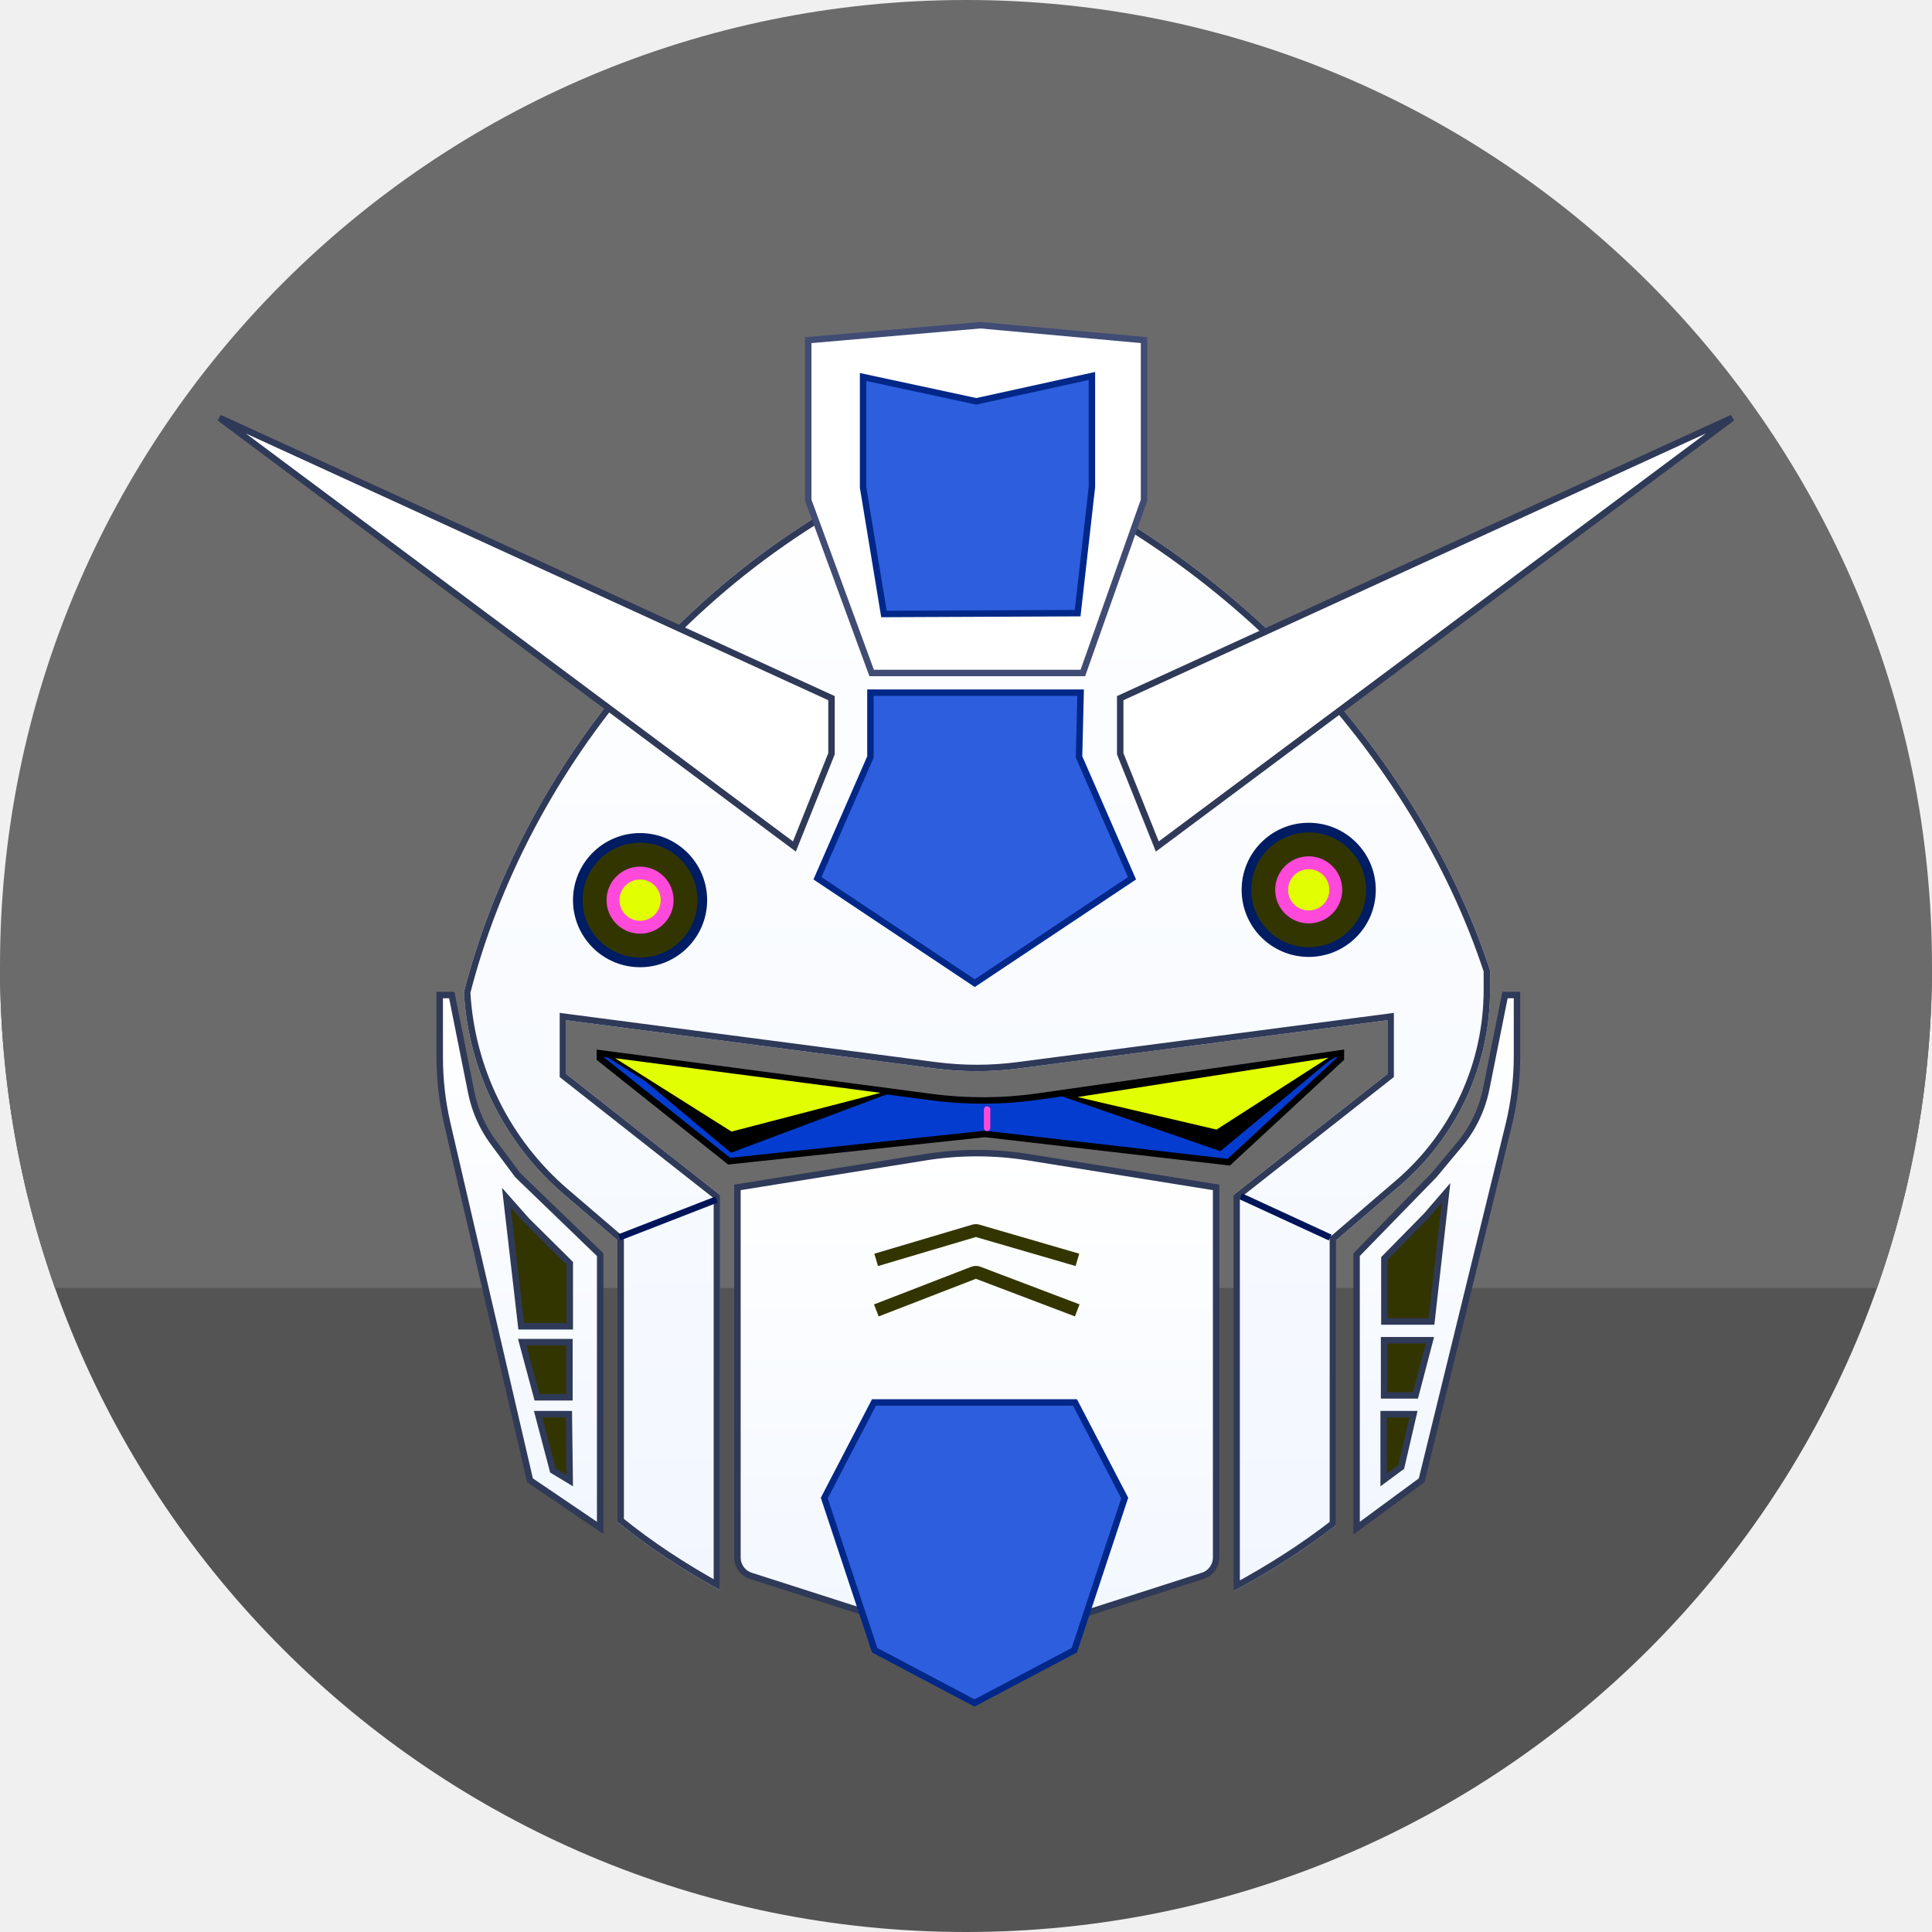
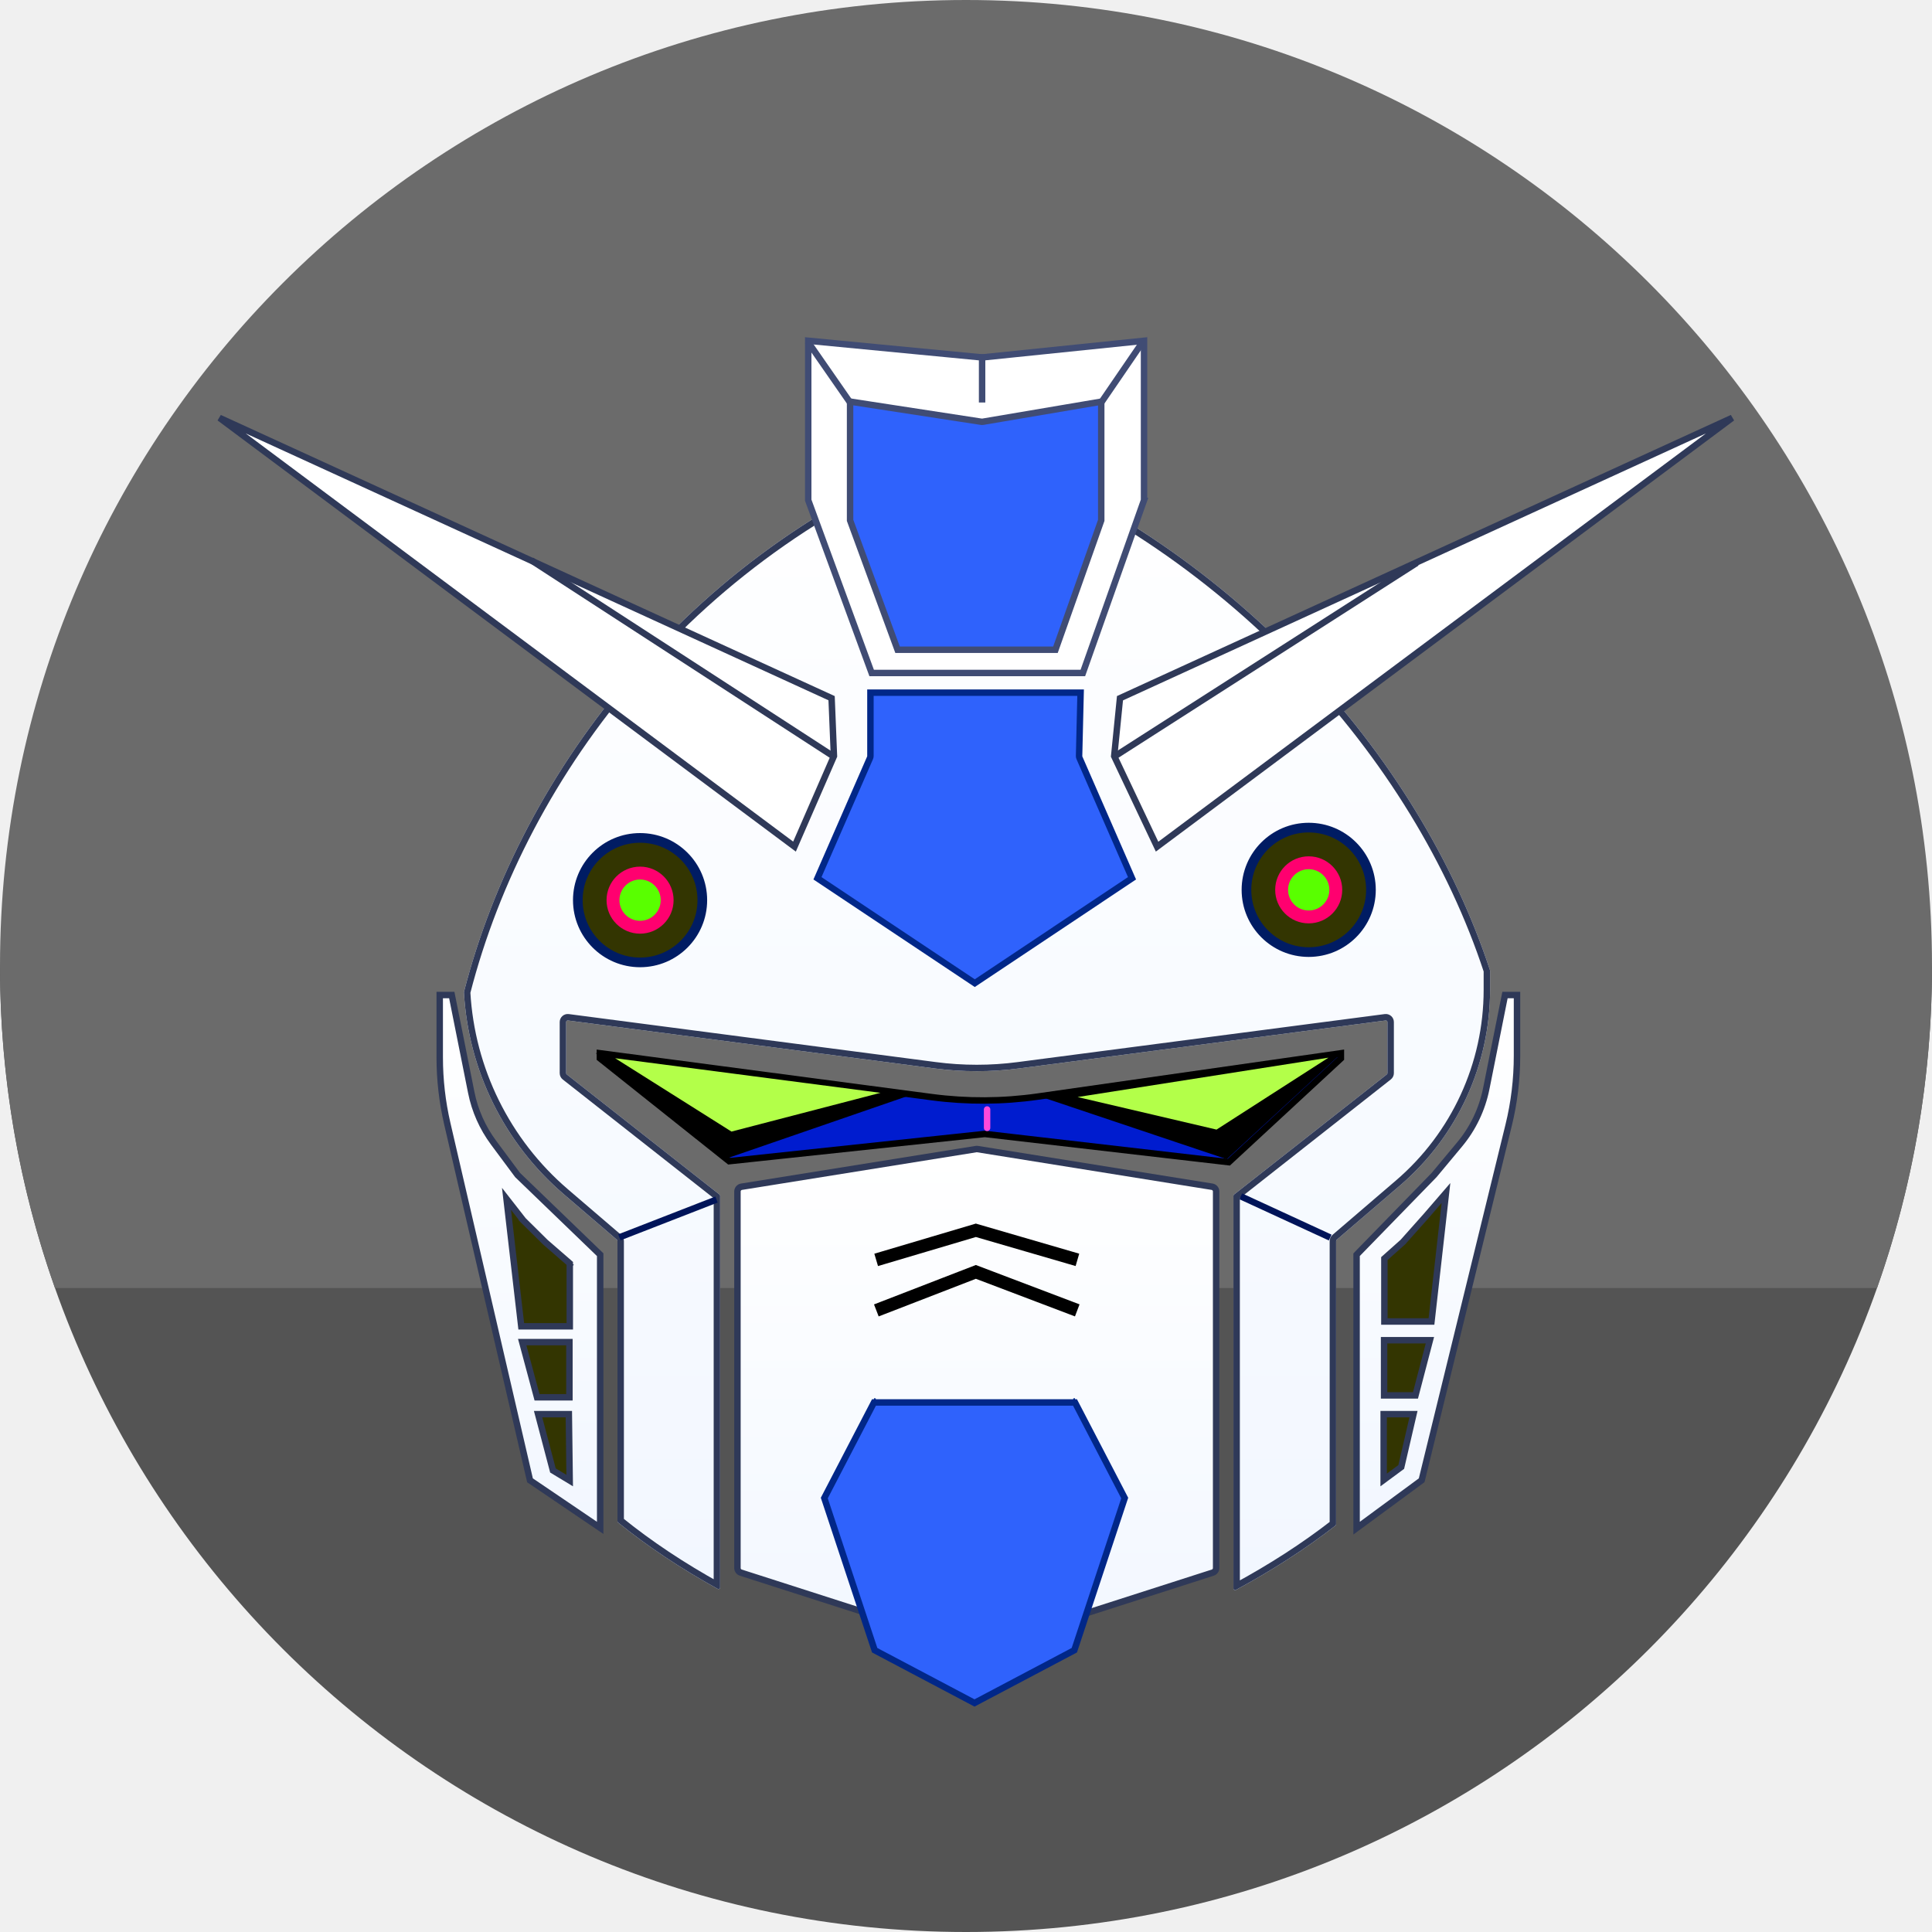
<svg xmlns="http://www.w3.org/2000/svg" width="60" height="60" viewBox="0 0 60 60" fill="none">
  <g clip-path="url(#clip0_406_2)">
    <path fill-rule="evenodd" clip-rule="evenodd" d="M30 60C46.569 60 60 46.569 60 30H0C0 46.569 13.431 60 30 60Z" fill="#545454" />
    <path fill-rule="evenodd" clip-rule="evenodd" d="M58.293 40C59.398 36.872 60 33.506 60 30C60 13.431 46.569 0 30 0C13.431 0 0 13.431 0 30C0 33.506 0.602 36.872 1.707 40H58.293Z" fill="#6B6B6B" />
    <mask id="path-3-inside-1_406_2" fill="white">
-       <path fill-rule="evenodd" clip-rule="evenodd" d="M46.276 30.139V30.319V30.739C46.276 33.075 45.255 35.293 43.482 36.813L41.494 38.518V46.716V47.364C40.547 48.102 39.483 48.786 38.305 49.417V37.113L43.088 33.352V31.684L31.631 33.183C30.771 33.295 29.899 33.295 29.038 33.183L17.582 31.684V33.352L22.364 37.113V49.386C21.177 48.736 20.115 48.03 19.176 47.268V46.715V38.516L17.506 37.085C15.655 35.499 14.541 33.23 14.407 30.811C16.184 23.89 21.552 16.862 30.015 13.784C38.204 16.762 44.075 23.44 46.276 30.139Z" />
+       <path fill-rule="evenodd" clip-rule="evenodd" d="M46.273 30.131C46.275 30.136 46.276 30.142 46.276 30.147V30.319V30.739C46.276 33.074 45.255 35.293 43.482 36.813L41.511 38.503C41.5 38.512 41.494 38.526 41.494 38.541V46.716V47.34C41.494 47.355 41.486 47.37 41.474 47.379C40.552 48.096 39.52 48.762 38.379 49.378C38.346 49.396 38.305 49.371 38.305 49.334V37.137C38.305 37.122 38.312 37.108 38.324 37.098L43.069 33.367C43.081 33.358 43.088 33.343 43.088 33.328V31.741C43.088 31.711 43.061 31.688 43.031 31.692L31.631 33.183C30.771 33.295 29.899 33.295 29.038 33.183L17.638 31.692C17.608 31.688 17.582 31.711 17.582 31.741V33.328C17.582 33.343 17.589 33.358 17.601 33.367L22.345 37.098C22.357 37.108 22.364 37.122 22.364 37.137V49.301C22.364 49.339 22.323 49.363 22.29 49.345C21.141 48.711 20.109 48.023 19.194 47.283C19.183 47.273 19.176 47.259 19.176 47.244V46.715V38.539C19.176 38.525 19.169 38.511 19.158 38.501L17.506 37.085C15.658 35.501 14.543 33.235 14.408 30.818C14.407 30.813 14.408 30.808 14.409 30.803C16.187 23.89 21.548 16.87 29.998 13.791C30.009 13.787 30.021 13.787 30.032 13.791C38.209 16.77 44.072 23.439 46.273 30.131Z" />
    </mask>
-     <path fill-rule="evenodd" clip-rule="evenodd" d="M46.276 30.139V30.319V30.739C46.276 33.075 45.255 35.293 43.482 36.813L41.494 38.518V46.716V47.364C40.547 48.102 39.483 48.786 38.305 49.417V37.113L43.088 33.352V31.684L31.631 33.183C30.771 33.295 29.899 33.295 29.038 33.183L17.582 31.684V33.352L22.364 37.113V49.386C21.177 48.736 20.115 48.03 19.176 47.268V46.715V38.516L17.506 37.085C15.655 35.499 14.541 33.23 14.407 30.811C16.184 23.89 21.552 16.862 30.015 13.784C38.204 16.762 44.075 23.44 46.276 30.139Z" fill="url(#paint0_linear_406_2)" />
-     <path d="M46.276 30.139H46.476V30.107L46.466 30.076L46.276 30.139ZM43.482 36.813L43.612 36.965L43.612 36.965L43.482 36.813ZM41.494 38.518L41.363 38.366L41.294 38.426V38.518H41.494ZM41.494 47.364L41.617 47.522L41.694 47.462V47.364H41.494ZM38.305 49.417H38.105V49.751L38.4 49.593L38.305 49.417ZM38.305 37.113L38.182 36.956L38.105 37.016V37.113H38.305ZM43.088 33.352L43.211 33.509L43.288 33.449V33.352H43.088ZM43.088 31.684H43.288V31.456L43.062 31.486L43.088 31.684ZM31.631 33.183L31.605 32.984L31.605 32.984L31.631 33.183ZM29.038 33.183L29.064 32.984L29.064 32.984L29.038 33.183ZM17.582 31.684L17.608 31.486L17.382 31.456V31.684H17.582ZM17.582 33.352H17.382V33.449L17.458 33.509L17.582 33.352ZM22.364 37.113H22.564V37.016L22.488 36.956L22.364 37.113ZM22.364 49.386L22.268 49.561L22.564 49.723V49.386H22.364ZM19.176 47.268H18.976V47.363L19.05 47.423L19.176 47.268ZM19.176 38.516H19.376V38.424L19.306 38.364L19.176 38.516ZM17.506 37.085L17.376 37.237L17.376 37.237L17.506 37.085ZM14.407 30.811L14.213 30.761L14.206 30.791L14.207 30.822L14.407 30.811ZM30.015 13.784L30.084 13.596L30.015 13.572L29.947 13.596L30.015 13.784ZM46.076 30.139V30.319H46.476V30.139H46.076ZM46.076 30.319V30.739H46.476V30.319H46.076ZM46.076 30.739C46.076 33.016 45.081 35.179 43.352 36.661L43.612 36.965C45.43 35.407 46.476 33.133 46.476 30.739H46.076ZM43.352 36.661L41.363 38.366L41.624 38.67L43.612 36.965L43.352 36.661ZM41.294 38.518V46.716H41.694V38.518H41.294ZM41.294 46.716V47.364H41.694V46.716H41.294ZM41.371 47.206C40.434 47.937 39.38 48.614 38.211 49.241L38.4 49.593C39.587 48.958 40.659 48.268 41.617 47.522L41.371 47.206ZM38.505 49.417V37.113H38.105V49.417H38.505ZM38.429 37.27L43.211 33.509L42.964 33.195L38.182 36.956L38.429 37.27ZM43.288 33.352V31.684H42.888V33.352H43.288ZM43.062 31.486L31.605 32.984L31.657 33.381L43.114 31.883L43.062 31.486ZM31.605 32.984C30.762 33.095 29.907 33.095 29.064 32.984L29.012 33.381C29.89 33.496 30.779 33.496 31.657 33.381L31.605 32.984ZM29.064 32.984L17.608 31.486L17.556 31.883L29.012 33.381L29.064 32.984ZM17.382 31.684V33.352H17.782V31.684H17.382ZM17.458 33.509L22.24 37.27L22.488 36.956L17.705 33.195L17.458 33.509ZM22.164 37.113V49.386H22.564V37.113H22.164ZM22.46 49.21C21.283 48.565 20.23 47.867 19.302 47.112L19.05 47.423C19.999 48.194 21.072 48.906 22.268 49.561L22.46 49.21ZM19.376 47.268V46.715H18.976V47.268H19.376ZM19.376 46.715V38.516H18.976V46.715H19.376ZM19.306 38.364L17.636 36.933L17.376 37.237L19.046 38.668L19.306 38.364ZM17.636 36.933C15.827 35.383 14.738 33.164 14.607 30.8L14.207 30.822C14.344 33.295 15.484 35.615 17.376 37.237L17.636 36.933ZM14.601 30.86C16.363 23.998 21.688 17.025 30.084 13.972L29.947 13.596C21.417 16.698 16.005 23.782 14.213 30.761L14.601 30.86ZM29.947 13.972C38.077 16.929 43.904 23.559 46.086 30.201L46.466 30.076C44.247 23.32 38.331 16.596 30.084 13.596L29.947 13.972Z" fill="#2F3958" mask="url(#path-3-inside-1_406_2)" />
-     <path d="M22.986 36.862L22.902 36.875V36.961V48.368C22.902 48.629 23.07 48.86 23.319 48.939L30.305 51.182L30.335 51.192L30.366 51.182L37.352 48.939C37.6 48.86 37.768 48.629 37.768 48.368V36.961V36.875L37.684 36.862L31.936 35.939C30.876 35.769 29.795 35.769 28.734 35.939L22.986 36.862Z" fill="url(#paint1_linear_406_2)" stroke="#2F3958" stroke-width="0.2" />
-     <path d="M33.385 43.554L34.929 46.523L33.364 51.249L30.264 52.887L27.164 51.249L25.599 46.523L27.142 43.554L30.264 43.554L33.385 43.554Z" fill="#2D5EDE" stroke="#012788" stroke-width="0.2" />
-     <path d="M27.402 39.07L30.249 38.225C30.286 38.214 30.325 38.214 30.362 38.225L33.268 39.07" stroke="#333501" stroke-width="0.4" stroke-linecap="square" />
-     <path d="M27.402 40.624L30.234 39.528C30.28 39.51 30.331 39.51 30.377 39.527L33.268 40.624" stroke="#333501" stroke-width="0.4" stroke-linecap="square" />
+     <path fill-rule="evenodd" clip-rule="evenodd" d="M46.273 30.131C46.275 30.136 46.276 30.142 46.276 30.147V30.319V30.739C46.276 33.074 45.255 35.293 43.482 36.813L41.511 38.503C41.5 38.512 41.494 38.526 41.494 38.541V46.716V47.34C41.494 47.355 41.486 47.37 41.474 47.379C40.552 48.096 39.52 48.762 38.379 49.378C38.346 49.396 38.305 49.371 38.305 49.334V37.137C38.305 37.122 38.312 37.108 38.324 37.098L43.069 33.367C43.081 33.358 43.088 33.343 43.088 33.328V31.741C43.088 31.711 43.061 31.688 43.031 31.692L31.631 33.183C30.771 33.295 29.899 33.295 29.038 33.183L17.638 31.692C17.608 31.688 17.582 31.711 17.582 31.741V33.328C17.582 33.343 17.589 33.358 17.601 33.367L22.345 37.098C22.357 37.108 22.364 37.122 22.364 37.137V49.301C22.364 49.339 22.323 49.363 22.29 49.345C21.141 48.711 20.109 48.023 19.194 47.283C19.183 47.273 19.176 47.259 19.176 47.244V46.715V38.539C19.176 38.525 19.169 38.511 19.158 38.501L17.506 37.085C15.658 35.501 14.543 33.235 14.408 30.818C14.407 30.813 14.408 30.808 14.409 30.803C16.187 23.89 21.548 16.87 29.998 13.791C30.009 13.787 30.021 13.787 30.032 13.791C38.209 16.77 44.072 23.439 46.273 30.131Z" fill="url(#paint0_linear_406_2)" />
+     <path d="M43.482 36.813L43.612 36.965L43.482 36.813ZM31.631 33.183L31.606 32.984L31.631 33.183ZM29.038 33.183L29.064 32.984L29.038 33.183ZM17.506 37.085L17.376 37.237H17.376L17.506 37.085ZM29.998 13.791L30.067 13.979L29.998 13.791ZM30.032 13.791L29.964 13.979L30.032 13.791ZM14.408 30.818L14.208 30.83L14.408 30.818ZM14.409 30.803L14.603 30.853L14.409 30.803ZM19.158 38.501L19.288 38.349L19.158 38.501ZM19.194 47.283L19.068 47.438L19.194 47.283ZM22.29 49.345L22.387 49.17L22.29 49.345ZM17.601 33.367L17.477 33.524L17.601 33.367ZM17.638 31.692L17.612 31.89L17.638 31.692ZM43.031 31.692L43.005 31.493L43.031 31.692ZM43.069 33.367L42.945 33.21L43.069 33.367ZM38.324 37.098L38.448 37.255L38.324 37.098ZM38.379 49.378L38.284 49.202L38.379 49.378ZM41.474 47.379L41.352 47.221L41.474 47.379ZM22.345 37.098L22.469 36.941L22.345 37.098ZM41.511 38.503L41.381 38.351L41.511 38.503ZM46.273 30.131L46.084 30.194L46.273 30.131ZM46.076 30.147V30.319H46.476V30.147H46.076ZM46.076 30.319V30.739H46.476V30.319H46.076ZM46.076 30.739C46.076 33.016 45.081 35.179 43.352 36.661L43.612 36.965C45.43 35.407 46.476 33.133 46.476 30.739H46.076ZM43.352 36.661L41.381 38.351L41.641 38.655L43.612 36.965L43.352 36.661ZM41.294 38.541V46.716H41.694V38.541H41.294ZM41.294 46.716V47.34H41.694V46.716H41.294ZM41.352 47.221C40.439 47.931 39.416 48.59 38.284 49.202L38.474 49.554C39.623 48.933 40.665 48.261 41.597 47.537L41.352 47.221ZM38.505 49.334V37.137H38.105V49.334H38.505ZM38.448 37.255L43.192 33.524L42.945 33.21L38.201 36.941L38.448 37.255ZM43.288 33.328V31.741H42.888V33.328H43.288ZM43.005 31.493L31.606 32.984L31.657 33.381L43.057 31.89L43.005 31.493ZM31.606 32.984C30.762 33.095 29.907 33.095 29.064 32.984L29.012 33.381C29.89 33.496 30.779 33.496 31.657 33.381L31.606 32.984ZM29.064 32.984L17.664 31.493L17.612 31.89L29.012 33.381L29.064 32.984ZM17.382 31.741V33.328H17.782V31.741H17.382ZM17.477 33.524L22.221 37.255L22.469 36.941L17.724 33.21L17.477 33.524ZM22.164 37.137V49.301H22.564V37.137H22.164ZM22.387 49.17C21.247 48.541 20.225 47.86 19.32 47.127L19.068 47.438C19.994 48.187 21.035 48.881 22.193 49.52L22.387 49.17ZM19.376 47.244V46.715H18.976V47.244H19.376ZM19.376 46.715V38.539H18.976V46.715H19.376ZM19.288 38.349L17.636 36.933L17.376 37.237L19.028 38.653L19.288 38.349ZM17.636 36.933C15.829 35.384 14.74 33.169 14.607 30.807L14.208 30.83C14.347 33.3 15.486 35.617 17.376 37.237L17.636 36.933ZM14.603 30.853C16.365 23.998 21.684 17.034 30.067 13.979L29.93 13.603C21.413 16.707 16.008 23.782 14.215 30.753L14.603 30.853ZM29.964 13.979C38.082 16.937 43.901 23.559 46.084 30.194L46.464 30.069C44.244 23.32 38.336 16.604 30.101 13.603L29.964 13.979ZM30.067 13.979C30.034 13.991 29.997 13.991 29.964 13.979L30.101 13.603C30.045 13.582 29.985 13.583 29.93 13.603L30.067 13.979ZM14.607 30.807C14.608 30.823 14.607 30.838 14.603 30.853L14.215 30.753C14.209 30.778 14.206 30.804 14.208 30.83L14.607 30.807ZM19.376 38.539C19.376 38.466 19.344 38.397 19.288 38.349L19.028 38.653C18.995 38.625 18.976 38.583 18.976 38.539H19.376ZM19.32 47.127C19.355 47.156 19.376 47.199 19.376 47.244H18.976C18.976 47.319 19.01 47.391 19.068 47.438L19.32 47.127ZM22.164 49.301C22.164 49.187 22.287 49.115 22.387 49.17L22.193 49.52C22.36 49.612 22.564 49.491 22.564 49.301H22.164ZM17.382 33.328C17.382 33.404 17.417 33.477 17.477 33.524L17.724 33.21C17.761 33.238 17.782 33.282 17.782 33.328H17.382ZM17.664 31.493C17.514 31.474 17.382 31.59 17.382 31.741H17.782C17.782 31.832 17.702 31.902 17.612 31.89L17.664 31.493ZM43.288 31.741C43.288 31.59 43.155 31.474 43.005 31.493L43.057 31.89C42.967 31.902 42.888 31.832 42.888 31.741H43.288ZM43.192 33.524C43.252 33.477 43.288 33.404 43.288 33.328H42.888C42.888 33.282 42.909 33.238 42.945 33.21L43.192 33.524ZM38.505 37.137C38.505 37.183 38.484 37.227 38.448 37.255L38.201 36.941C38.141 36.988 38.105 37.061 38.105 37.137H38.505ZM38.284 49.202C38.384 49.148 38.505 49.22 38.505 49.334H38.105C38.105 49.523 38.307 49.644 38.474 49.554L38.284 49.202ZM41.294 47.34C41.294 47.294 41.315 47.25 41.352 47.221L41.597 47.537C41.658 47.49 41.694 47.417 41.694 47.34H41.294ZM22.221 37.255C22.185 37.227 22.164 37.183 22.164 37.137H22.564C22.564 37.061 22.529 36.988 22.469 36.941L22.221 37.255ZM41.381 38.351C41.325 38.398 41.294 38.468 41.294 38.541H41.694C41.694 38.584 41.675 38.626 41.641 38.655L41.381 38.351ZM46.476 30.147C46.476 30.12 46.472 30.094 46.464 30.069L46.084 30.194C46.078 30.178 46.076 30.163 46.076 30.147H46.476Z" fill="#2F3958" mask="url(#path-3-inside-1_406_2)" />
+     <path d="M23.028 36.855C22.956 36.867 22.902 36.929 22.902 37.003V48.696C22.902 48.761 22.944 48.819 23.006 48.839L30.289 51.177C30.319 51.187 30.351 51.187 30.381 51.177L37.664 48.839C37.726 48.819 37.768 48.761 37.768 48.696V37.003C37.768 36.929 37.715 36.867 37.642 36.855L30.359 35.686C30.343 35.683 30.327 35.683 30.311 35.686L23.028 36.855Z" fill="url(#paint1_linear_406_2)" stroke="#2F3958" stroke-width="0.2" />
+     <path d="M33.385 43.554L34.929 46.523L33.364 51.249L30.264 52.887L27.164 51.249L25.599 46.523L27.142 43.554L30.264 43.554L33.385 43.554ZM27.17 51.268L27.17 51.268L27.17 51.268ZM27.157 43.527C27.157 43.527 27.157 43.527 27.157 43.527L27.157 43.527L27.112 43.504L27.157 43.527ZM33.371 43.527L33.371 43.527C33.371 43.527 33.371 43.527 33.371 43.527L33.416 43.504L33.371 43.527Z" fill="#2F62FC" stroke="#012788" stroke-width="0.2" />
+     <path d="M27.402 39.07L30.306 38.208L33.268 39.07" stroke="black" stroke-width="0.4" stroke-linecap="square" />
+     <path d="M27.402 40.624L30.306 39.5L33.268 40.624" stroke="black" stroke-width="0.4" stroke-linecap="square" />
    <path d="M18.639 39.007V38.965L18.608 38.935L16.074 36.491L15.329 35.488C14.985 35.025 14.748 34.492 14.635 33.927L14.046 30.981L14.03 30.901H13.947H13.756H13.656V31.001V32.84C13.656 33.532 13.735 34.222 13.891 34.896L16.451 45.935L16.46 45.973L16.493 45.995L18.483 47.344L18.639 47.45V47.261V39.007Z" fill="url(#paint2_linear_406_2)" stroke="#2F3958" stroke-width="0.2" />
    <path d="M16.678 43.394L16.218 41.681H17.684V43.394H16.678Z" fill="#333501" stroke="#2F3958" stroke-width="0.2" />
-     <path d="M16.363 37.912L16.363 37.912L16.368 37.917L17.046 38.589L17.695 39.232V41.189H16.188L15.726 37.193L16.363 37.912Z" fill="#333501" stroke="#2F3958" stroke-width="0.2" />
+     <path d="M16.243 37.889L16.242 37.89L16.251 37.899L16.93 38.571L16.93 38.571L16.934 38.575L17.695 39.236V41.189H16.188L15.73 37.232L16.243 37.889ZM17.712 39.251C17.712 39.251 17.712 39.251 17.712 39.251L17.712 39.251L17.745 39.213L17.712 39.251Z" fill="#333501" stroke="#2F3958" stroke-width="0.2" />
    <path d="M17.172 45.666L16.711 43.918H17.666L17.692 45.98L17.172 45.666Z" fill="#333501" stroke="#2F3958" stroke-width="0.2" />
    <path d="M42.13 39.007V38.967L42.158 38.937L44.539 36.49L45.328 35.543C45.745 35.044 46.029 34.448 46.157 33.811L46.723 30.981L46.739 30.901H46.821H47.012H47.112V31.001V32.784C47.112 33.514 47.025 34.241 46.851 34.949L44.16 45.936L44.151 45.971L44.122 45.993L42.289 47.342L42.13 47.459V47.261V39.007Z" fill="url(#paint3_linear_406_2)" stroke="#2F3958" stroke-width="0.2" />
    <path d="M43.959 43.335L44.407 41.622H42.984V43.335H43.959Z" fill="#333501" stroke="#2F3958" stroke-width="0.2" />
-     <path d="M44.291 37.762L44.291 37.762L44.286 37.766L42.993 39.082V41.04H44.456L44.906 37.05L44.291 37.762Z" fill="#333501" stroke="#2F3958" stroke-width="0.2" />
+     <path d="M44.291 37.762L44.291 37.762L44.29 37.763L43.575 38.566L43.575 38.567L43.567 38.575L42.993 39.086V41.04H44.456L44.906 37.05L44.291 37.762Z" fill="#333501" stroke="#2F3958" stroke-width="0.2" />
    <path d="M43.517 45.558L43.897 43.918H42.971V45.961L43.517 45.558Z" fill="#333501" stroke="#2F3958" stroke-width="0.2" />
    <circle cx="40.643" cy="27.635" r="1.933" fill="#333501" stroke="#001C63" stroke-width="0.3" />
-     <circle cx="40.643" cy="27.635" r="0.841" fill="#E1FF00" stroke="#FF49DB" stroke-width="0.4" />
+     <circle cx="40.643" cy="27.635" r="0.841" fill="#59FF00" stroke="#FF006F" stroke-width="0.4" />
    <circle cx="19.878" cy="27.955" r="1.933" fill="#333501" stroke="#001C63" stroke-width="0.3" />
-     <circle cx="19.878" cy="27.955" r="0.841" fill="#E1FF00" stroke="#FF49DB" stroke-width="0.4" />
-     <path d="M27.032 21.511L30.272 21.511L33.559 21.511L33.511 23.486L33.511 23.508L33.52 23.528L35.156 27.276L30.272 30.533L25.387 27.276L27.024 23.528L27.032 23.509V23.488V21.511Z" fill="#2D5EDE" stroke="#012788" stroke-width="0.2" />
-     <path d="M25.823 23.409L24.671 26.289L6.816 12.977L25.823 21.682L25.823 23.409Z" fill="white" stroke="#2F3958" stroke-width="0.2" />
-     <path d="M34.789 23.409L35.941 26.289L53.795 12.977L34.789 21.682L34.789 23.409Z" fill="white" stroke="#2F3958" stroke-width="0.2" />
-     <path d="M35.529 15.533L33.629 20.9H27.07L25.1 15.533V10.564L30.447 10.1L35.529 10.563V15.533Z" fill="white" stroke="#404C74" stroke-width="0.2" />
-     <path d="M26.804 15.139L26.804 11.708L30.299 12.459L30.321 12.464L30.342 12.459L33.91 11.676L33.91 15.129L33.467 19.042L27.452 19.068L26.804 15.139Z" fill="#2D5EDE" stroke="#012788" stroke-width="0.2" stroke-linecap="round" />
-     <path d="M30.596 35.217L30.585 35.216L30.574 35.217L22.644 36.062L18.63 32.866V32.709L28.935 34.072C30.03 34.217 31.139 34.211 32.233 34.055L41.644 32.71L41.643 32.87L38.161 36.093L30.596 35.217Z" fill="#033CCF" stroke="black" stroke-width="0.2" />
-     <path d="M18.999 32.705L27.5 34L22.7 35.8L18.999 32.705Z" fill="black" />
-     <path d="M41.661 32.627L32.899 34.019L37.9 35.75L41.661 32.627Z" fill="black" />
-     <path d="M22.708 35.196L18.885 32.785L27.606 33.922L22.708 35.196Z" fill="#E1FF00" stroke="black" stroke-width="0.1" />
-     <path d="M37.79 35.134L41.483 32.761L33.205 34.06L37.79 35.134Z" fill="#E1FF00" stroke="black" stroke-width="0.1" />
+     <circle cx="19.878" cy="27.955" r="0.841" fill="#59FF00" stroke="#FF006F" stroke-width="0.4" />
+     <path d="M30.272 21.511L33.559 21.511L33.512 23.475C33.511 23.497 33.515 23.518 33.524 23.538L35.156 27.276L30.272 30.533L25.387 27.276L27.019 23.538C27.028 23.519 27.032 23.498 27.032 23.478V21.511L30.272 21.511Z" fill="#2F62FC" stroke="#012788" stroke-width="0.2" />
+     <path d="M24.674 26.292L6.816 12.977L25.826 21.683L25.899 23.481L24.674 26.292ZM25.9 23.493C25.9 23.492 25.9 23.492 25.9 23.492L25.9 23.493Z" fill="white" stroke="#2F3958" stroke-width="0.2" />
+     <path d="M53.795 12.977L34.782 21.684L34.602 23.482L35.934 26.294L53.795 12.977Z" fill="white" stroke="#2F3958" stroke-width="0.2" />
+     <path d="M30.596 35.217L30.585 35.216L30.574 35.217L22.644 36.062L18.63 32.866V32.709L28.935 34.072C30.03 34.217 31.139 34.211 32.233 34.055L41.643 32.71L41.643 32.87L38.161 36.093L30.596 35.217Z" fill="#001CCF" stroke="black" stroke-width="0.2" />
+     <path d="M18.5 32.705L28.3 34L22.5 36L18.5 32.705Z" fill="black" />
+     <path d="M41.62 32.75L32.2 34.019L38.1 36L41.62 32.75Z" fill="black" />
+     <path d="M18.885 32.785L27.606 33.922L22.708 35.196L18.885 32.785Z" fill="#B3FF49" stroke="black" stroke-width="0.1" />
+     <path d="M41.483 32.761L33.205 34.06L37.79 35.134L41.483 32.761Z" fill="#B3FF49" stroke="black" stroke-width="0.1" />
    <line x1="30.655" y1="34.456" x2="30.655" y2="35.027" stroke="#FF49DB" stroke-width="0.2" stroke-linecap="round" />
    <path d="M19.328 38.391L22.159 37.289" stroke="#001459" stroke-width="0.2" stroke-linecap="square" />
    <path d="M41.219 38.391L38.625 37.195" stroke="#001459" stroke-width="0.2" stroke-linecap="square" />
+     <path d="M25.1 15.533V10.582L30.485 11.099C30.495 11.1 30.505 11.1 30.515 11.099L35.529 10.583V15.533L33.629 20.9H27.07L25.1 15.533ZM35.532 15.525L35.532 15.525C35.532 15.525 35.532 15.525 35.532 15.525L35.579 15.542L35.626 15.559L35.579 15.542L35.532 15.525Z" fill="white" stroke="#404C74" stroke-width="0.2" />
+     <path d="M26.4 12.472L30.477 13.098C30.493 13.1 30.509 13.1 30.525 13.097L34.2 12.474V16.16L32.778 20.179H27.875L26.4 16.16V12.472Z" fill="#2F62FC" stroke="#404C74" stroke-width="0.2" />
+     <path d="M25.08 10.6L26.4 12.5" stroke="#404C74" stroke-width="0.2" />
+     <path d="M35.5 10.6L34.2 12.5" stroke="#404C74" stroke-width="0.2" />
+     <path d="M25.9 23.5L16.5 17.4" stroke="#2F3958" stroke-width="0.2" />
+     <path d="M44 17.48L34.6 23.5" stroke="#2F3958" stroke-width="0.2" />
+     <path d="M30.5 12.5V11" stroke="#404C74" stroke-width="0.2" />
  </g>
  <defs>
    <linearGradient id="paint0_linear_406_2" x1="30.341" y1="13.784" x2="30.341" y2="49.417" gradientUnits="userSpaceOnUse">
      <stop stop-color="white" />
      <stop offset="1" stop-color="#F2F7FF" />
    </linearGradient>
    <linearGradient id="paint1_linear_406_2" x1="30.335" y1="35.783" x2="30.335" y2="51.087" gradientUnits="userSpaceOnUse">
      <stop stop-color="white" />
      <stop offset="1" stop-color="#F2F7FF" />
    </linearGradient>
    <linearGradient id="paint2_linear_406_2" x1="16.147" y1="31.001" x2="16.147" y2="47.261" gradientUnits="userSpaceOnUse">
      <stop stop-color="white" />
      <stop offset="1" stop-color="#F2F7FF" />
    </linearGradient>
    <linearGradient id="paint3_linear_406_2" x1="44.621" y1="31.001" x2="44.621" y2="47.261" gradientUnits="userSpaceOnUse">
      <stop stop-color="white" />
      <stop offset="1" stop-color="#F2F7FF" />
    </linearGradient>
    <clipPath id="clip0_406_2">
      <rect width="60" height="60" fill="white" />
    </clipPath>
  </defs>
</svg>
